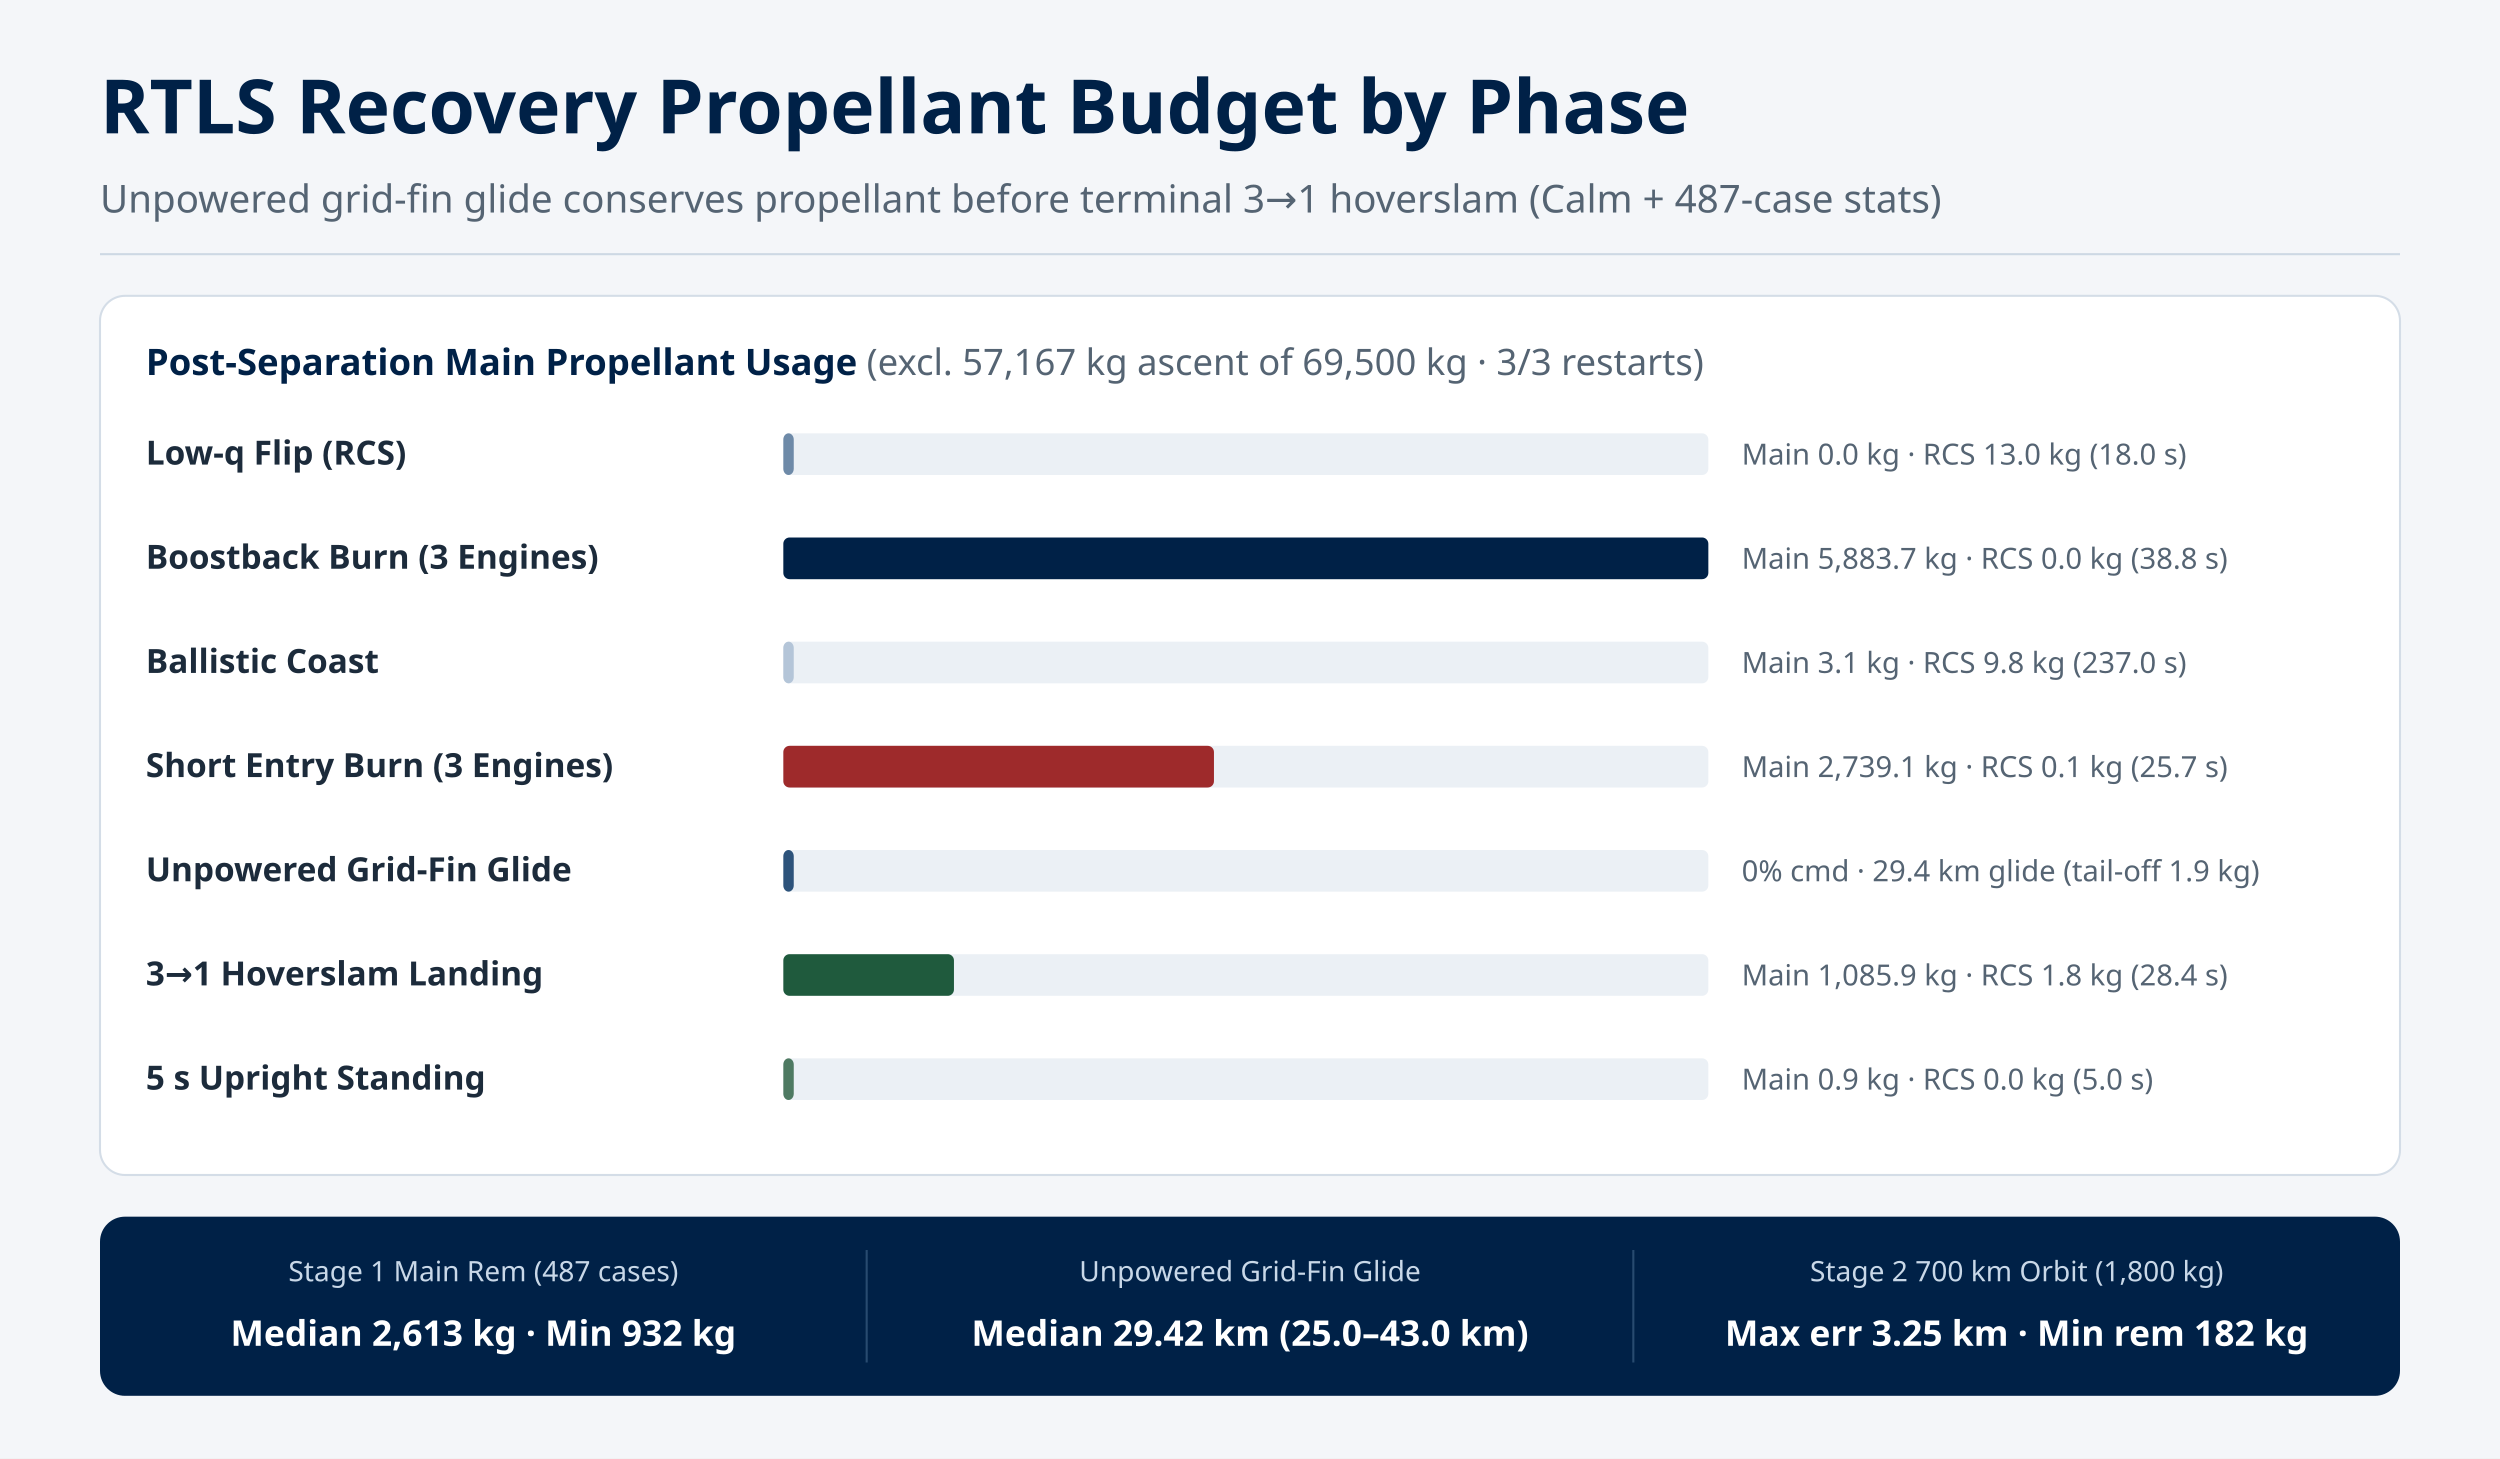
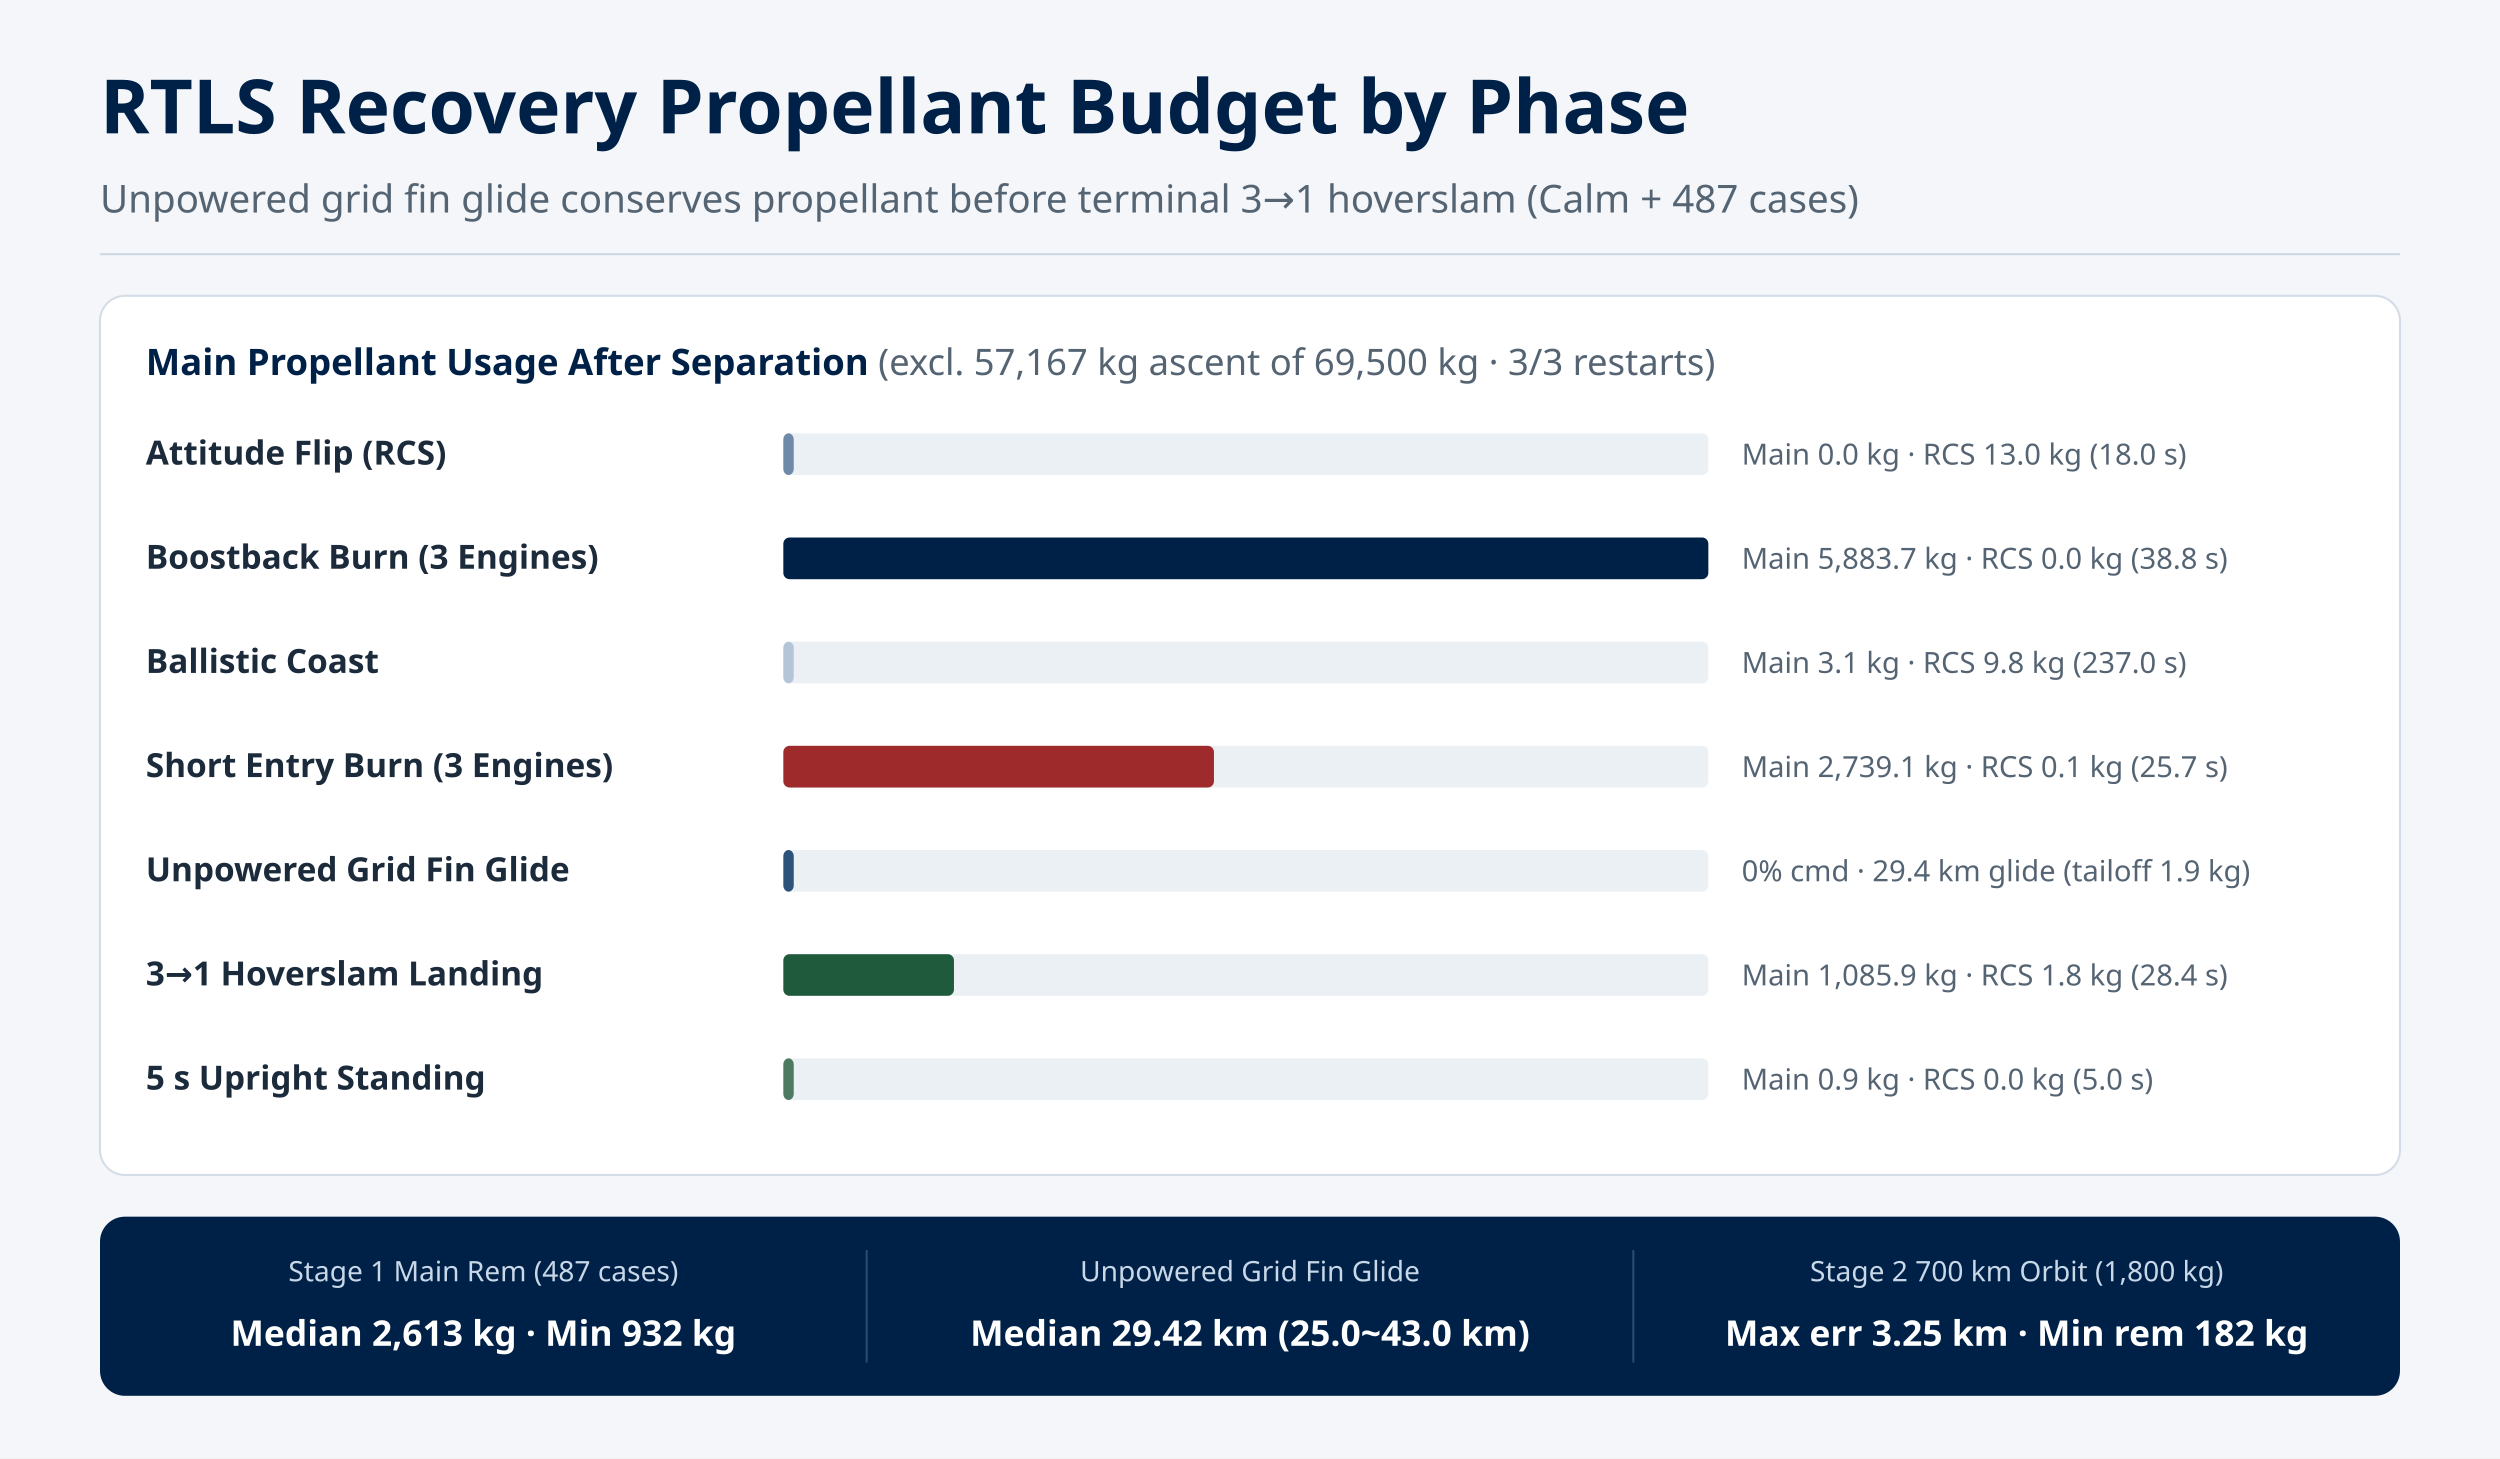
<svg xmlns="http://www.w3.org/2000/svg" width="1200" height="700" viewBox="0 0 1200 700" role="img" aria-labelledby="title desc">
  <style>text{font-family:'Noto Sans KR','Malgun Gothic','Apple SD Gothic Neo','Segoe UI',sans-serif;font-variant-numeric:tabular-nums}</style>
  <rect width="1200" height="700" fill="#F4F6F9" />
  <text x="48" y="64" font-size="36" fill="#002147" font-weight="750">RTLS Recovery Propellant Budget by Phase</text>
-   <text x="48" y="102" font-size="18.5" fill="#556473">Unpowered grid-fin glide conserves propellant before terminal 3→1 hoverslam (Calm + 487-case stats)</text>
+   <text x="48" y="102" font-size="18.5" fill="#556473">Unpowered grid fin glide conserves propellant before terminal 3→1 hoverslam (Calm + 487 cases)</text>
  <line x1="48" y1="122" x2="1152" y2="122" stroke="#CDD8E4" stroke-width="1" />
  <rect x="48" y="142" width="1104" height="422" rx="12" fill="#FFFFFF" stroke="#D4DDE7" />
-   <text x="70" y="180" font-size="17.5" fill="#002147" font-weight="700">Post-Separation Main Propellant Usage <tspan fill="#556473" font-weight="400">(excl. 57,167 kg ascent of 69,500 kg · 3/3 restarts)</tspan>
+   <text x="70" y="180" font-size="17.5" fill="#002147" font-weight="700">Main Propellant Usage After Separation <tspan fill="#556473" font-weight="400">(excl. 57,167 kg ascent of 69,500 kg · 3/3 restarts)</tspan>
  </text>
-   <text x="70" y="223" font-size="16" fill="#1C2B3B" font-weight="600">Low-q Flip (RCS)</text>
+   <text x="70" y="223" font-size="16" fill="#1C2B3B" font-weight="600">Attitude Flip (RCS)</text>
  <rect x="376" y="208" width="444" height="20" rx="3" fill="#EBF0F5" />
  <rect x="376" y="208" width="5.0" height="20" rx="3" fill="#6E8AA8" />
  <text x="836" y="223" font-size="14" fill="#556473">Main 0.0 kg · RCS 13.0 kg (18.0 s)</text>
  <text x="70" y="273" font-size="16" fill="#1C2B3B" font-weight="600">Boostback Burn (3 Engines)</text>
  <rect x="376" y="258" width="444" height="20" rx="3" fill="#EBF0F5" />
  <rect x="376" y="258" width="444.0" height="20" rx="3" fill="#002147" />
  <text x="836" y="273" font-size="14" fill="#556473">Main 5,883.7 kg · RCS 0.0 kg (38.8 s)</text>
  <text x="70" y="323" font-size="16" fill="#1C2B3B" font-weight="600">Ballistic Coast</text>
  <rect x="376" y="308" width="444" height="20" rx="3" fill="#EBF0F5" />
  <rect x="376" y="308" width="5.0" height="20" rx="3" fill="#B4C5D8" />
  <text x="836" y="323" font-size="14" fill="#556473">Main 3.1 kg · RCS 9.8 kg (237.0 s)</text>
  <text x="70" y="373" font-size="16" fill="#1C2B3B" font-weight="600">Short Entry Burn (3 Engines)</text>
  <rect x="376" y="358" width="444" height="20" rx="3" fill="#EBF0F5" />
  <rect x="376" y="358" width="206.7" height="20" rx="3" fill="#9E2A2B" />
  <text x="836" y="373" font-size="14" fill="#556473">Main 2,739.1 kg · RCS 0.1 kg (25.7 s)</text>
-   <text x="70" y="423" font-size="16" fill="#1C2B3B" font-weight="600">Unpowered Grid-Fin Glide</text>
+   <text x="70" y="423" font-size="16" fill="#1C2B3B" font-weight="600">Unpowered Grid Fin Glide</text>
  <rect x="376" y="408" width="444" height="20" rx="3" fill="#EBF0F5" />
  <rect x="376" y="408" width="5.0" height="20" rx="3" fill="#2D537B" />
-   <text x="836" y="423" font-size="14" fill="#556473">0% cmd · 29.4 km glide (tail-off 1.9 kg)</text>
+   <text x="836" y="423" font-size="14" fill="#556473">0% cmd · 29.4 km glide (tailoff 1.9 kg)</text>
  <text x="70" y="473" font-size="16" fill="#1C2B3B" font-weight="600">3→1 Hoverslam Landing</text>
  <rect x="376" y="458" width="444" height="20" rx="3" fill="#EBF0F5" />
  <rect x="376" y="458" width="81.9" height="20" rx="3" fill="#1F5A3D" />
  <text x="836" y="473" font-size="14" fill="#556473">Main 1,085.9 kg · RCS 1.8 kg (28.4 s)</text>
  <text x="70" y="523" font-size="16" fill="#1C2B3B" font-weight="600">5 s Upright Standing</text>
  <rect x="376" y="508" width="444" height="20" rx="3" fill="#EBF0F5" />
  <rect x="376" y="508" width="5.0" height="20" rx="3" fill="#4E7A62" />
  <text x="836" y="523" font-size="14" fill="#556473">Main 0.9 kg · RCS 0.0 kg (5.0 s)</text>
  <rect x="48" y="584" width="1104" height="86" rx="12" fill="#002147" />
  <line x1="416" y1="600" x2="416" y2="654" stroke="#284B70" stroke-width="1" />
  <line x1="784" y1="600" x2="784" y2="654" stroke="#284B70" stroke-width="1" />
  <text x="232" y="615" font-size="13.5" fill="#C9D8E8" text-anchor="middle">Stage 1 Main Rem (487 cases)</text>
  <text x="232" y="646" font-size="17" fill="#FFFFFF" font-weight="700" text-anchor="middle">Median 2,613 kg · Min 932 kg</text>
-   <text x="600" y="615" font-size="13.5" fill="#C9D8E8" text-anchor="middle">Unpowered Grid-Fin Glide</text>
-   <text x="600" y="646" font-size="17" fill="#FFFFFF" font-weight="700" text-anchor="middle">Median 29.42 km (25.0–43.0 km)</text>
+   <text x="600" y="615" font-size="13.5" fill="#C9D8E8" text-anchor="middle">Unpowered Grid Fin Glide</text>
+   <text x="600" y="646" font-size="17" fill="#FFFFFF" font-weight="700" text-anchor="middle">Median 29.42 km (25.0~43.0 km)</text>
  <text x="968" y="615" font-size="13.5" fill="#C9D8E8" text-anchor="middle">Stage 2 700 km Orbit (1,800 kg)</text>
  <text x="968" y="646" font-size="17" fill="#FFFFFF" font-weight="700" text-anchor="middle">Max err 3.25 km · Min rem 182 kg</text>
</svg>
